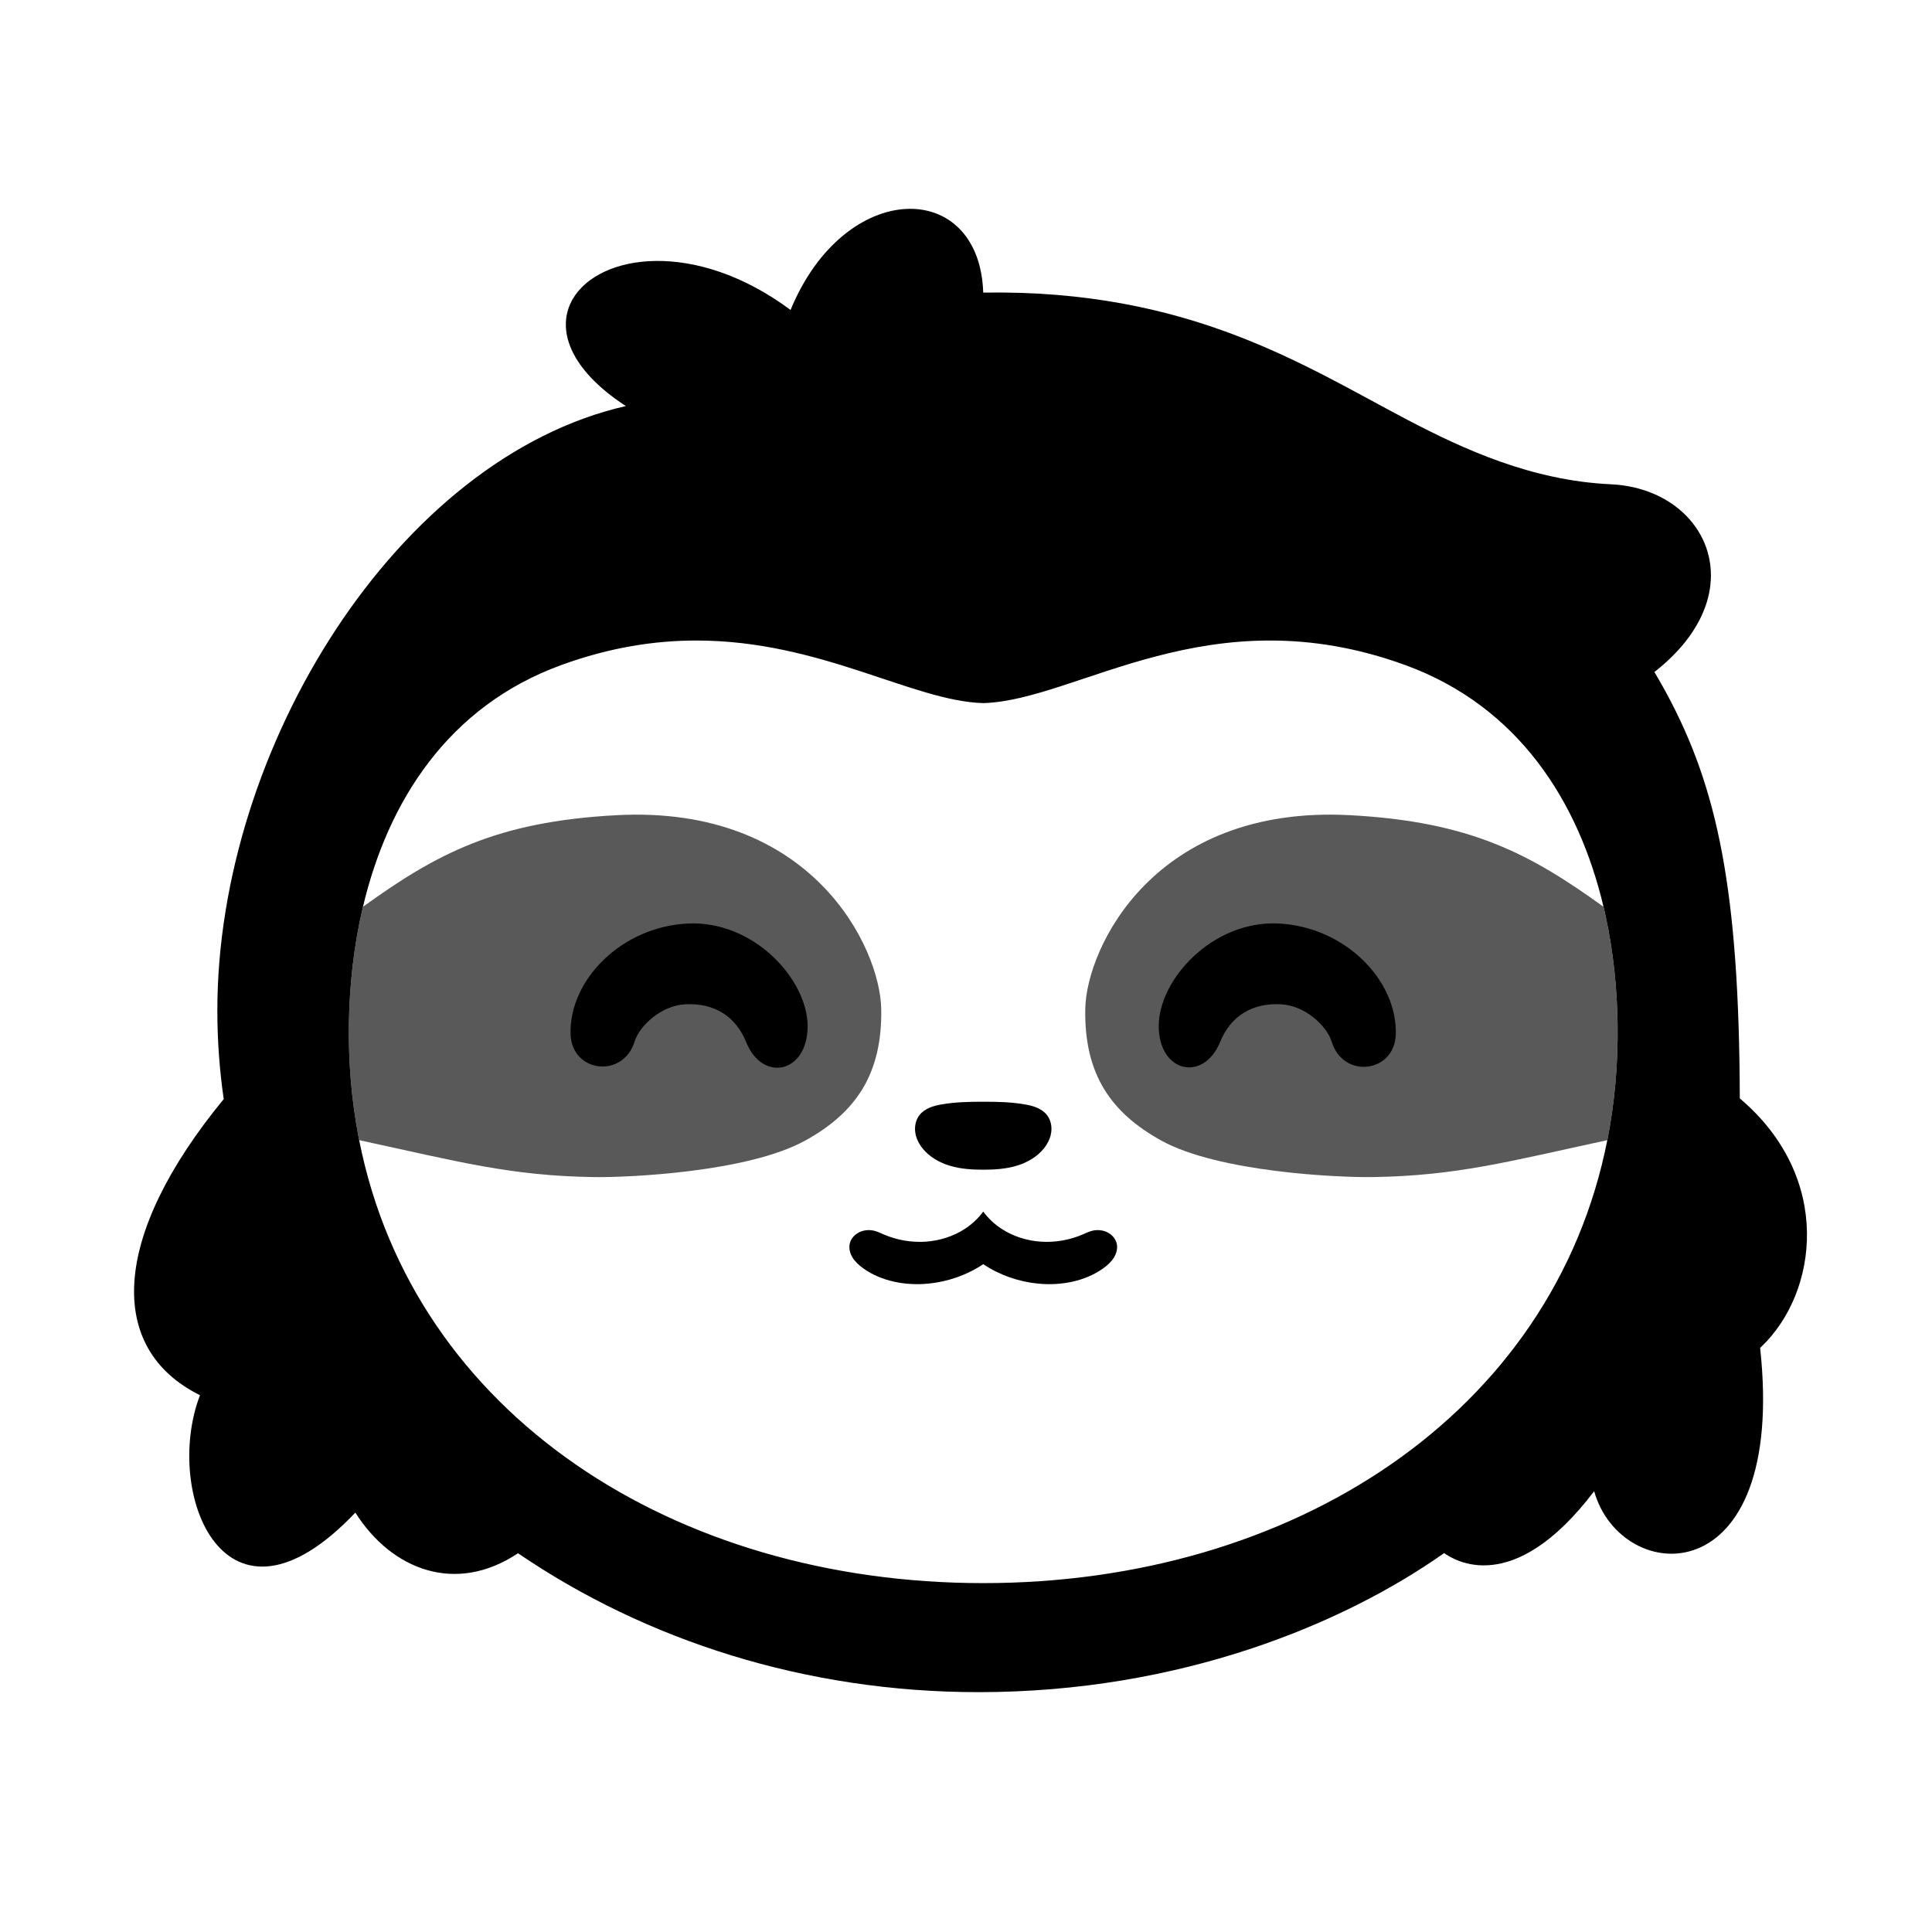
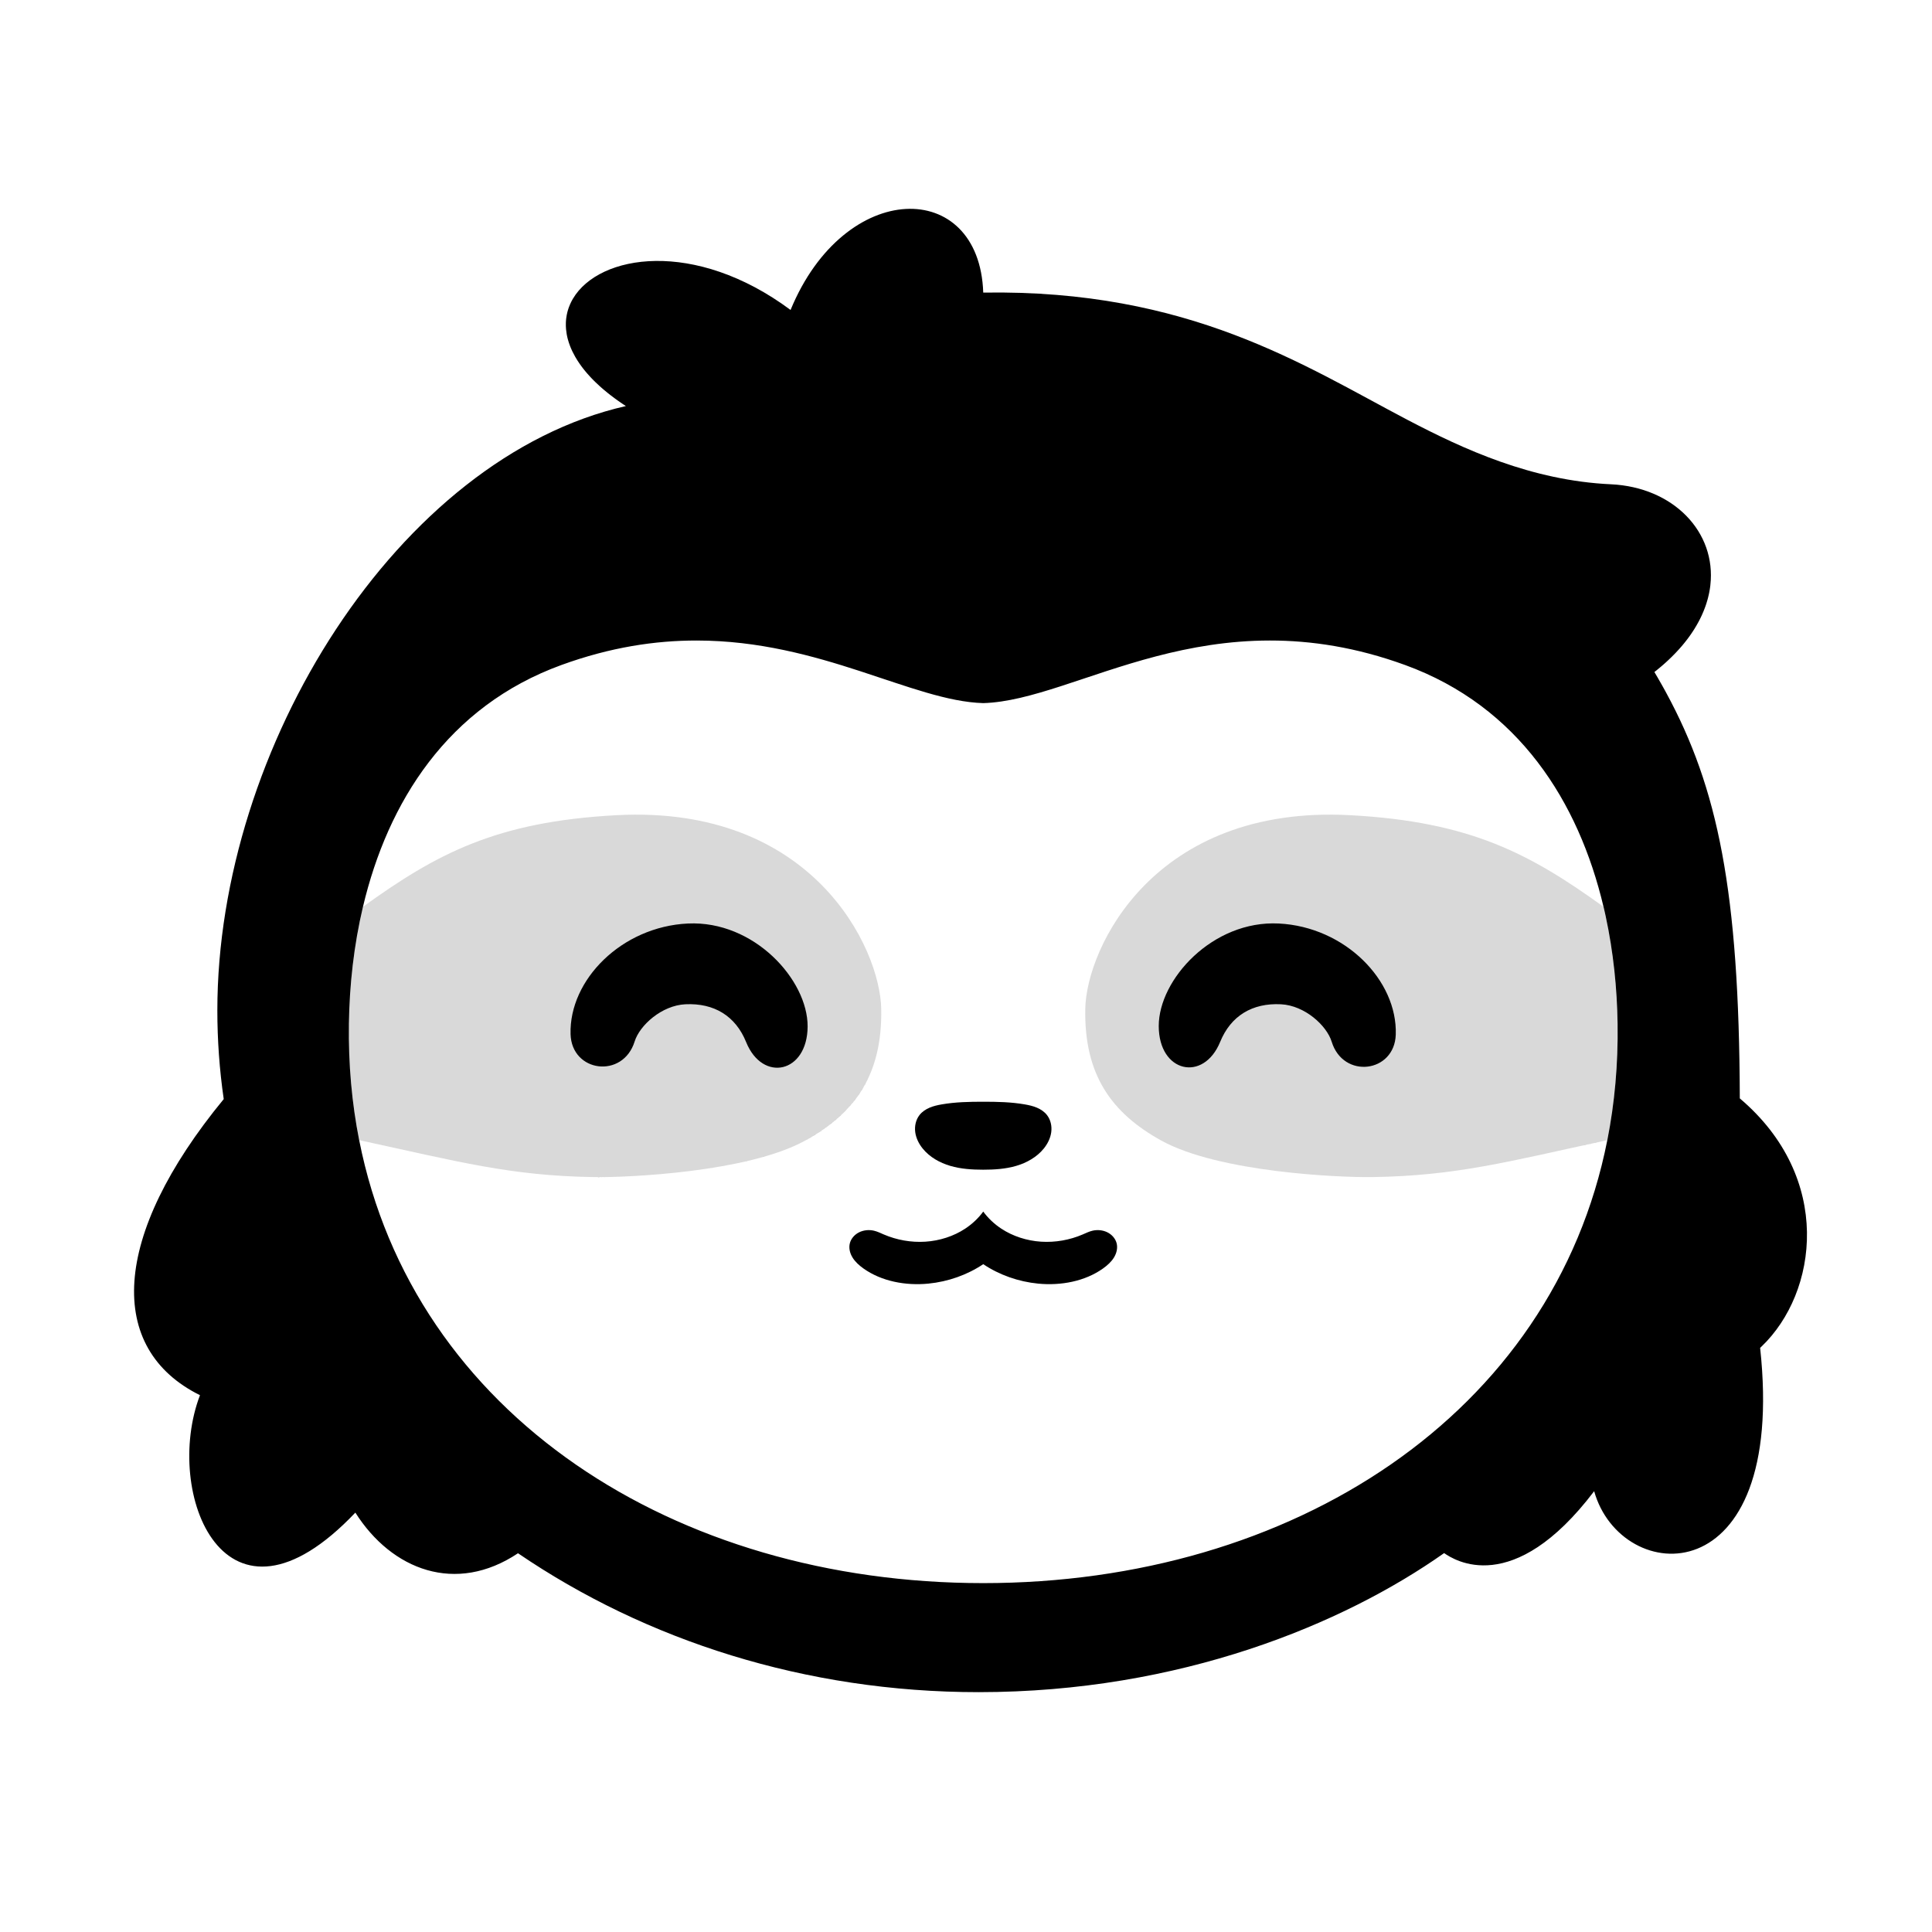
<svg xmlns="http://www.w3.org/2000/svg" fill="none" viewBox="0 0 1000 1000">
-   <path fill="#000" d="M409.194 160.433c28.007-68.054 97.749-68.37 99.73-8.985 106.796-1.726 166.268 37.925 219.522 65.83 29.1 15.249 64.29 31.486 105.322 33.381 32.436 1.499 54.642 24.745 51.509 52.226l.003-.001c-.016.142-.035.284-.053.427a46.535 46.535 0 0 1-.139 1.038c-.011.08-.025.16-.037.24-.031.205-.063.411-.097.617l-.052.311c-.047.274-.095.549-.148.825l-.047.241-.138.681-.051.243a48.95 48.95 0 0 1-.434 1.842l-.042.164c-.062.236-.125.472-.19.709l-.078.287a49.75 49.75 0 0 1-.236.813l-.1.328a46.3 46.3 0 0 1-.282.895c-.094.289-.19.579-.29.868l-.058.164a53.68 53.68 0 0 1-.293.82l-.053.145c-.229.62-.471 1.241-.727 1.863l-.108.258c-.253.608-.52 1.216-.799 1.825l-.08.174c-.119.256-.239.511-.362.767-.039.081-.077.163-.117.244-.143.295-.29.591-.439.887l-.081.159c-.139.271-.28.542-.423.813l-.085.161a65.574 65.574 0 0 1-1.046 1.884l-.118.204a65.084 65.084 0 0 1-1.859 3.006c-.196.299-.395.599-.597.898l-.209.305-.343.497-.312.444c-.197.278-.396.556-.599.834l-.143.194a60.547 60.547 0 0 1-.747.997c-.205.27-.413.539-.624.809l-.153.195c-.219.277-.44.555-.664.832l-.141.174a80.19 80.19 0 0 1-.672.813l-.107.13c-.264.315-.533.629-.805.943l-.117.133c-.245.281-.492.563-.742.843l-.126.142a94.3 94.3 0 0 1-.815.894l-.199.214c-.219.236-.44.472-.664.707l-.237.25a94.292 94.292 0 0 1-3.844 3.791l-.292.271c-.26.24-.522.48-.787.719l-.167.153a120.3 120.3 0 0 1-.968.862l-.332.289c-.21.183-.423.366-.636.549-.147.126-.294.254-.443.38-.664.563-1.342 1.125-2.034 1.684l-.295.239c-.359.288-.722.577-1.089.864.516.869 1.028 1.739 1.534 2.609l.236.409a300.833 300.833 0 0 1 2.415 4.237l.149.264a306.423 306.423 0 0 1 1.421 2.574l.374.684-.004-.001c26.696 49.194 37.755 102.565 38.077 209.915 48.487 41.083 40.477 100.52 11.22 128.465l-.695.654c13.971 128.874-72.058 123.64-85.907 74.197-42.106 55.466-72.602 35.577-77.655 32.036-51.967 36.657-136.475 71.975-240.973 71.975-89.593 0-172.202-26.782-238.39-71.894-32.151 21.464-65.351 8.712-84.186-21.034-67.629 71.218-99.72-10.25-80.424-60.775-48.411-23.995-46.177-82.156 12.295-153.259a319.709 319.709 0 0 1-3.304-45.918c0-135.889 93.357-285.948 211.454-312.8-.438-.285-.869-.571-1.296-.857l-.222-.148c-.4-.268-.795-.537-1.185-.806l-.278-.192c-.332-.23-.661-.46-.987-.691-.094-.066-.188-.131-.281-.198-.359-.255-.714-.511-1.065-.766l-.32-.234a110.936 110.936 0 0 1-2.184-1.642l-.279-.217c-.35-.272-.697-.542-1.038-.815l-.203-.164c-.287-.229-.57-.459-.85-.689-.077-.063-.155-.126-.231-.19a79.957 79.957 0 0 1-.961-.803l-.232-.197a89.04 89.04 0 0 1-.785-.677l-.233-.203c-.302-.265-.598-.531-.892-.795l-.222-.202a84.292 84.292 0 0 1-1.823-1.705l-.157-.151a68.93 68.93 0 0 1-.858-.846l-.102-.101a72.825 72.825 0 0 1-.782-.798l-.125-.128a81.226 81.226 0 0 1-.927-.982 66.223 66.223 0 0 1-1.521-1.697l-.188-.217a55.58 55.58 0 0 1-.652-.77c-.068-.081-.134-.164-.201-.245a51.275 51.275 0 0 1-.542-.667l-.12-.148a62.1 62.1 0 0 1-.624-.799l-.175-.231c-.186-.245-.37-.49-.549-.734l-.07-.094c-.197-.27-.39-.54-.58-.81l-.153-.219a50.684 50.684 0 0 1-1.719-2.636l-.083-.139a40.56 40.56 0 0 1-.422-.716l-.104-.179a44.342 44.342 0 0 1-1.411-2.675l-.036-.074a37.402 37.402 0 0 1-.394-.844l-.05-.112a48.98 48.98 0 0 1-.332-.762l-.044-.104c-.11-.262-.217-.525-.32-.787l-.079-.204a35.191 35.191 0 0 1-.57-1.585l-.067-.198a33.582 33.582 0 0 1-.483-1.617l-.041-.152a31.382 31.382 0 0 1-.194-.76l-.029-.121c-.056-.239-.11-.477-.16-.714l-.029-.14a28.56 28.56 0 0 1-.147-.753l-.03-.176a30 30 0 0 1-.231-1.54l-.021-.179c-.029-.25-.054-.5-.076-.748l-.009-.111a27.806 27.806 0 0 1-.089-1.569l-.003-.138a28.052 28.052 0 0 1 .007-1.508l.006-.178a25.582 25.582 0 0 1 .102-1.497l.011-.115c.025-.243.052-.486.083-.727l.017-.124c.064-.478.142-.951.232-1.421l.043-.219c.091-.453.194-.903.309-1.349l.062-.238c.055-.205.111-.409.171-.613l.047-.154c.058-.191.118-.382.18-.572l.047-.144c.071-.214.145-.427.222-.64l.061-.167c.174-.471.363-.938.564-1.399l.026-.06c.198-.451.41-.897.633-1.339l.062-.12c.112-.217.226-.433.344-.648l.052-.094c.11-.199.222-.398.337-.596.014-.022.026-.045.039-.068 13.629-23.125 63.13-30.966 112.651 5.81Zm318.066 183.77c-101.36-36.892-169.618 18.386-218.336 19.727-36.538-1.006-84.068-32.35-148.31-32.397-21.414-.015-44.686 3.447-70.026 12.67-58.842 21.417-89.869 70.882-102.716 125.14l-.005.004c-4.715 19.912-6.98 40.47-7.273 60.524-.297 20.371 1.417 39.886 4.96 58.471l.348 1.796.001.001h.004c28.061 141.999 163.208 229.279 323.017 229.279s294.957-87.28 323.018-229.279c-51.417 11.115-78.21 18.483-121.602 19.119a180.905 180.905 0 0 1 0-.001c43.393-.636 70.184-8.006 121.602-19.121v.003l.014-.004.02-.116c3.763-19.089 5.593-39.165 5.287-60.151-.268-18.35-2.19-37.123-6.127-55.437a264.19 264.19 0 0 0-.623-2.827c-.148-.652-.299-1.304-.452-1.956l-.07-.304-.018-.012c-12.849-54.253-43.875-103.714-102.713-125.129ZM435.099 577.396a72.668 72.668 0 0 1-3.24 2.839c-4.466 3.696-9.506 7.041-15.087 10.124-29.743 16.432-91.906 19.157-109.254 18.903-14.731-.216-27.549-1.21-40.067-2.861 12.517 1.651 25.335 2.644 40.066 2.86 17.348.254 79.511-2.47 109.254-18.902 6.976-3.854 13.108-8.116 18.328-12.963Zm270.926 31.866Zm-2.628-.038Zm-9.025-.293Zm-.474-.021-.94-.045.94.045Zm-1.715-.082-1.082-.056 1.082.056Zm-2.141-.112-.663-.037.663.037Zm-2.084-.119-.607-.037.607.037Zm-1.537-.095a487.458 487.458 0 0 1-3.117-.206l3.117.206Zm-427.522-3.333Zm-5.367-.875a400.357 400.357 0 0 0 .001.001l-.001-.001Zm-13.936-2.572Zm342.45-25a75.936 75.936 0 0 0 .123.119l-.123-.119Zm-140.241-6.511a65.59 65.59 0 0 1-4.666 5.215l-1.008.993a66.562 66.562 0 0 0 5.235-5.667l.439-.541Zm5.123-7.448a61.021 61.021 0 0 1-4.264 6.353l-.427.55a61.167 61.167 0 0 0 4.691-6.904v.001Zm124.59.985a61.85 61.85 0 0 0 1.295 2.032 57.768 57.768 0 0 1-.657-1.008l-.638-1.024Zm-122.282-5.338a61.216 61.216 0 0 1-1.615 3.134l-.343.611a60.882 60.882 0 0 0 1.958-3.746v.001Zm1.94-4.499c-.143.371-.288.741-.437 1.108h-.001c.149-.367.295-.736.438-1.108Zm.408-1.087Zm.477-1.343Zm3.85-32.984.035.401-.035-.401Zm-18.619-46.161Zm-1.019-1.412Zm-.872-1.173c.261.346.52.693.775 1.04l-.775-1.04Zm-6.108-7.429.042.048-.145-.163.103.115Zm-1.027-1.132.357.39-.357-.39Zm-.79-.851c.148.157.294.315.441.473-.147-.158-.293-.316-.441-.473Zm-.955-1.006Zm-.611-.635.324.336c-.17-.176-.341-.352-.513-.527l.189.191Zm-1.985-1.983.299.292-.299-.292Zm-.925-.894.416.399-.416-.399Zm-.792-.75Zm-1.07-.989.283.258-.283-.258Zm-.927-.838.3.269-.3-.269Zm-1.014-.896Zm-.805-.697-.44-.374.44.374Zm-1.104-.933.259.217-.259-.217Zm-.911-.752Zm-1.055-.854.293.236-.293-.236Zm3.07 2.539Z" />
-   <path fill="#000" fill-opacity=".65" d="M456.121 522.17c-.589-31.591-35.646-105.621-137.007-100.229-62.532 3.327-93.401 20.146-131.247 47.406-4.715 19.912-6.98 40.47-7.273 60.524-.307 21.028 1.53 41.144 5.308 60.266 51.427 11.118 78.219 18.487 121.615 19.123 17.347.255 79.51-2.469 109.254-18.901 25.742-14.221 39.988-34.004 39.35-68.189ZM561.736 522.167c.589-31.591 35.646-105.621 137.007-100.229 62.532 3.326 93.401 20.146 131.247 47.405 4.715 19.913 6.98 40.471 7.273 60.525.307 21.028-1.53 41.143-5.308 60.266-51.427 11.117-78.219 18.487-121.615 19.123-17.347.254-79.51-2.469-109.254-18.901-25.742-14.222-39.988-34.004-39.35-68.189Z" />
+   <path fill="#000" d="M409.194 160.433c28.007-68.054 97.749-68.37 99.73-8.985 106.797-1.726 166.269 37.925 219.522 65.83 29.1 15.249 64.291 31.486 105.322 33.381 32.436 1.499 54.643 24.745 51.509 52.226l.003-.001c-.016.142-.035.284-.053.427l-.018.156c-.038.293-.077.587-.12.882l-.038.24c-.031.205-.063.411-.097.617l-.052.311c-.047.274-.095.549-.147.825-.016.08-.033.16-.048.241-.044.227-.09.454-.138.681l-.051.243a48.928 48.928 0 0 1-.433 1.842l-.043.164a49.82 49.82 0 0 1-.19.709l-.078.287a49.75 49.75 0 0 1-.523 1.743l-.095.293c-.094.289-.19.579-.29.868l-.058.164c-.095.273-.192.547-.293.82l-.052.145c-.23.62-.472 1.241-.728 1.863l-.107.258a58.84 58.84 0 0 1-.8 1.825l-.08.174c-.118.256-.239.511-.362.767-.039.081-.077.163-.117.244-.143.295-.29.591-.439.887l-.081.159c-.139.271-.28.542-.423.813l-.085.161a63.232 63.232 0 0 1-1.046 1.884l-.118.204a67.446 67.446 0 0 1-1.118 1.851l-.133.211a77.09 77.09 0 0 1-.533.83l-.075.114c-.196.299-.395.599-.597.898l-.209.305-.343.497-.311.444a86.69 86.69 0 0 1-.6.834l-.143.194a60.547 60.547 0 0 1-.747.997c-.205.27-.413.539-.624.809l-.153.195c-.219.277-.44.555-.664.832l-.141.174a80.19 80.19 0 0 1-.672.813l-.107.13c-.264.315-.533.629-.805.943l-.117.133c-.244.281-.492.563-.742.843l-.126.142a94.3 94.3 0 0 1-1.678 1.815l-.237.25a94.292 94.292 0 0 1-3.844 3.791l-.292.271c-.26.24-.522.48-.787.719l-.167.153c-.319.287-.641.575-.968.862l-.332.289c-.21.183-.422.366-.636.549-.147.126-.294.254-.443.38-.664.563-1.342 1.125-2.034 1.684l-.295.239c-.359.288-.722.577-1.089.864.517.869 1.028 1.739 1.534 2.609.08.136.158.273.237.409a346.397 346.397 0 0 1 2.415 4.237l.148.264c.401.719.799 1.437 1.193 2.157l.228.417.374.684-.004-.001c26.696 49.194 37.756 102.565 38.077 209.915 48.487 41.083 40.477 100.52 11.22 128.465l-.695.654c13.971 128.874-72.058 123.64-85.907 74.197-42.106 55.466-72.602 35.576-77.655 32.036-51.967 36.657-136.475 71.975-240.972 71.975-89.594 0-172.203-26.782-238.391-71.894-32.151 21.464-65.351 8.712-84.186-21.034-67.629 71.218-99.72-10.25-80.423-60.775-48.412-23.995-46.178-82.156 12.294-153.259a319.709 319.709 0 0 1-3.304-45.918c0-135.889 93.357-285.948 211.454-312.8-.437-.285-.869-.571-1.296-.857l-.222-.148c-.399-.268-.795-.537-1.185-.806l-.278-.192c-.332-.23-.661-.46-.987-.691-.094-.066-.188-.131-.281-.198-.359-.255-.714-.511-1.065-.766l-.32-.234a113.99 113.99 0 0 1-2.184-1.642l-.279-.217c-.35-.272-.697-.542-1.038-.815l-.203-.164a101.667 101.667 0 0 1-2.042-1.682l-.231-.197a91.608 91.608 0 0 1-.786-.677l-.233-.203c-.301-.265-.598-.531-.892-.795l-.221-.202a82.089 82.089 0 0 1-1.824-1.705l-.157-.151c-.29-.282-.576-.564-.858-.846l-.102-.101a72.825 72.825 0 0 1-.782-.798l-.125-.128a72.076 72.076 0 0 1-.817-.864l-.11-.118a68.164 68.164 0 0 1-1.521-1.697l-.188-.217a63.52 63.52 0 0 1-.652-.77c-.068-.081-.134-.164-.201-.245a75.765 75.765 0 0 1-.542-.667l-.119-.148c-.212-.266-.42-.533-.624-.799l-.176-.231c-.186-.245-.369-.49-.549-.734l-.069-.094a45.212 45.212 0 0 1-.734-1.029 52.453 52.453 0 0 1-1.076-1.61l-.16-.25a46.78 46.78 0 0 1-.987-1.631l-.105-.179a44.342 44.342 0 0 1-1.411-2.675l-.036-.074a37.402 37.402 0 0 1-.394-.844l-.049-.112a41.065 41.065 0 0 1-.333-.762l-.043-.104a32.51 32.51 0 0 1-.321-.787l-.079-.204a35.191 35.191 0 0 1-.57-1.585l-.067-.198a34.76 34.76 0 0 1-.483-1.617l-.041-.152a31.346 31.346 0 0 1-.193-.76l-.03-.121a40.18 40.18 0 0 1-.16-.714l-.029-.14a33.32 33.32 0 0 1-.147-.753l-.03-.176a29.987 29.987 0 0 1-.328-2.467l-.009-.111a28.775 28.775 0 0 1-.089-1.569l-.003-.138a28.052 28.052 0 0 1 .007-1.508l.006-.178c.009-.229.02-.456.035-.683l.014-.18c.015-.212.033-.423.054-.634l.01-.115c.025-.243.052-.486.083-.727l.017-.124c.064-.478.142-.951.232-1.421l.043-.219c.091-.453.194-.903.309-1.349l.062-.238c.055-.205.112-.41.171-.613l.047-.154c.058-.192.118-.382.18-.572l.047-.144c.071-.214.146-.427.222-.64l.061-.167c.174-.471.363-.938.564-1.399l.026-.06c.198-.451.41-.897.634-1.339l.061-.12c.112-.217.226-.433.344-.648l.052-.094c.11-.199.222-.398.338-.596l.039-.068c13.628-23.125 63.129-30.966 112.65 5.81Zm318.066 183.77c-101.36-36.892-169.618 18.386-218.336 19.727-36.538-1.006-84.068-32.35-148.31-32.397-21.414-.015-44.685 3.447-70.025 12.67-58.843 21.417-89.87 70.882-102.717 125.14l-.005.004c-4.715 19.912-6.98 40.47-7.273 60.524-.306 21.028 1.529 41.144 5.308 60.267l.001.001h.004c28.061 141.999 163.209 229.279 323.017 229.279 159.809 0 294.957-87.28 323.018-229.279-30.528 6.599-52.376 11.878-74.172 15.211 21.796-3.334 43.643-8.613 74.172-15.213v.002l.014-.004.017-.099c3.766-19.093 5.597-39.176 5.29-60.168-.268-18.358-2.192-37.138-6.131-55.459l-.122-.561c-.127-.586-.257-1.172-.388-1.757-.037-.164-.073-.329-.111-.493-.133-.587-.269-1.173-.406-1.758-.039-.165-.075-.331-.114-.496l-.018-.012c-12.849-54.253-43.874-103.714-102.713-125.129ZM438.591 573.919c-4.922 5.266-10.822 9.874-17.627 14.012a117.986 117.986 0 0 1-4.192 2.428c-29.743 16.432-91.906 19.157-109.254 18.903a365.41 365.41 0 0 1-.001-.001c17.348.254 79.511-2.47 109.254-18.902 8.598-4.749 15.913-10.12 21.82-16.44Zm270.658 35.35h-.351.351Zm-2.69-.002Zm-1.479-.016-.488-.007.488.007Zm-1.46-.023Zm-1.592-.034-.921-.022.921.022Zm-1.459-.038Zm-1.675-.051Zm-1.697-.059c-.496-.019-.999-.038-1.511-.059.512.021 1.015.04 1.511.059Zm-5.452-.24Zm-2.095-.112c-.553-.03-1.112-.063-1.677-.096.565.033 1.124.066 1.677.096Zm-404.919-.469Zm402.781.345c-.441-.026-.885-.055-1.334-.084.449.029.893.058 1.334.084Zm-2.467-.157-.956-.064.956.064Zm-2.216-.153c-1.028-.074-2.072-.149-3.128-.232l3.128.232Zm-415.378-1.859Zm403.839.884Zm-4.95-.515a391.955 391.955 0 0 0 1.965.213l-1.965-.213Zm86.264-.668v.001-.001Zm-505.448-2.939c6.682 1.229 13.204 2.294 19.805 3.174-6.601-.88-13.123-1.945-19.805-3.174Zm-4.026-.754c.837.161 1.673.316 2.504.472-.831-.156-1.667-.311-2.504-.472Zm203.979-39.958a60.395 60.395 0 0 1-4.791 7.111 64.228 64.228 0 0 1-2.28 2.758l-.476.537a61.725 61.725 0 0 0 7.547-10.407v.001Zm2.648-5.155a61.262 61.262 0 0 1-1.945 3.898l-.348.631a61.35 61.35 0 0 0 2.293-4.53v.001Zm1.412-3.365a64.71 64.71 0 0 1-.43 1.088h-.001c.147-.36.29-.724.431-1.088Zm.416-1.107Zm.476-1.343Zm3.424-36.485c.256 1.705.435 3.337.538 4.885h-.001a58.619 58.619 0 0 0-.215-2.42 62.633 62.633 0 0 0-.322-2.465Zm-.13-.831c.038.233.074.465.11.695-.036-.23-.072-.462-.11-.695Zm-13-34.078a112.607 112.607 0 0 1 2.145 3.753h-.001a118.866 118.866 0 0 0-2.144-3.753Zm-1.701-2.763a108.82 108.82 0 0 1 .682 1.087l-.682-1.087Zm-11.36-15.002.925 1.048a105.966 105.966 0 0 0-.925-1.048Zm-1.265-1.388c.247.266.49.534.733.802-.243-.268-.486-.536-.733-.802Zm-1.159-1.235Zm-1.18-1.221Zm-1.157-1.163c.235.234.47.467.703.702-.233-.235-.468-.468-.703-.702Zm-1.15-1.124c.204.197.408.393.61.59-.202-.197-.406-.393-.61-.59Zm-1.261-1.197c.199.187.399.372.596.56-.197-.188-.397-.373-.596-.56Zm-1.883-1.725Zm21.685 26.102c.126.209.253.417.377.626-.124-.209-.251-.417-.377-.626Z" />
+   <path fill="#000" fill-opacity=".15" d="M456.121 522.17c-.589-31.591-35.646-105.621-137.007-100.229-62.532 3.327-93.401 20.146-131.247 47.406-4.715 19.912-6.98 40.47-7.273 60.524-.307 21.028 1.53 41.144 5.308 60.266 51.427 11.118 78.219 18.487 121.615 19.123 17.347.255 79.51-2.469 109.254-18.901 25.742-14.221 39.988-34.004 39.35-68.189ZM561.736 522.167c.589-31.591 35.646-105.621 137.007-100.229 62.532 3.326 93.401 20.146 131.247 47.405 4.715 19.913 6.98 40.471 7.273 60.525.307 21.028-1.53 41.143-5.308 60.266-51.427 11.117-78.219 18.487-121.615 19.123-17.347.254-79.51-2.469-109.254-18.901-25.742-14.222-39.988-34.004-39.35-68.189Z" />
  <path fill="#000" d="M418.024 531.324c-.107 24.123-23.305 29.14-31.83 8.053-5.459-13.501-16.557-20.275-31.411-19.57-12.267.581-23.669 10.847-26.3 19.276-6.061 19.414-32.594 16.027-33.16-3.817-.8-28.095 26.459-55.631 60.731-57.256 34.273-1.625 62.078 29.191 61.97 53.314ZM540.269 594.476c1.975-2.443 3.441-5.358 3.854-8.472.412-3.115-.297-6.432-2.243-8.898-1.341-1.701-3.204-2.938-5.198-3.783-1.994-.846-4.125-1.32-6.258-1.692-7.084-1.233-14.31-1.375-21.501-1.375-7.19 0-14.416.142-21.5 1.375-2.134.372-4.264.846-6.258 1.692-1.994.845-3.857 2.082-5.198 3.783-1.947 2.466-2.656 5.783-2.243 8.898.413 3.114 1.879 6.029 3.853 8.472 3.6 4.456 8.834 7.39 14.333 8.995 5.499 1.604 11.285 1.964 17.013 1.964 5.729 0 11.515-.36 17.014-1.964 5.499-1.605 10.732-4.539 14.332-8.995ZM537.337 664.399c11.778 1.153 24.249-1.189 33.565-7.821 2.246-1.599 4.32-3.461 5.701-5.727 1.38-2.266 2.019-4.977 1.326-7.488-.642-2.328-2.428-4.363-4.749-5.519-2.321-1.156-5.139-1.436-7.703-.834-1.78.418-3.41 1.23-5.072 1.944-6.68 2.872-14.17 4.22-21.545 3.741-7.375-.48-14.614-2.802-20.591-6.746-3.659-2.415-6.84-5.423-9.346-8.839-2.505 3.416-5.686 6.424-9.345 8.839-5.977 3.944-13.216 6.266-20.591 6.746-7.375.479-14.866-.869-21.546-3.741-1.661-.714-3.292-1.526-5.072-1.944-2.564-.602-5.382-.322-7.703.834-2.32 1.156-4.106 3.191-4.748 5.519-.693 2.511-.055 5.222 1.326 7.488s3.454 4.128 5.701 5.727c9.315 6.632 21.787 8.974 33.565 7.821 10.229-1.001 20.146-4.514 28.413-10.065 8.267 5.551 18.184 9.064 28.414 10.065ZM599.764 531.079c.012 24.123 23.19 29.232 31.799 8.178 5.511-13.48 16.636-20.209 31.488-19.446 12.264.63 23.625 10.94 26.224 19.38 5.984 19.438 32.53 16.156 33.174-3.687.911-28.091-26.24-55.734-60.505-57.494-34.266-1.761-62.192 28.946-62.18 53.069Z" />
</svg>
